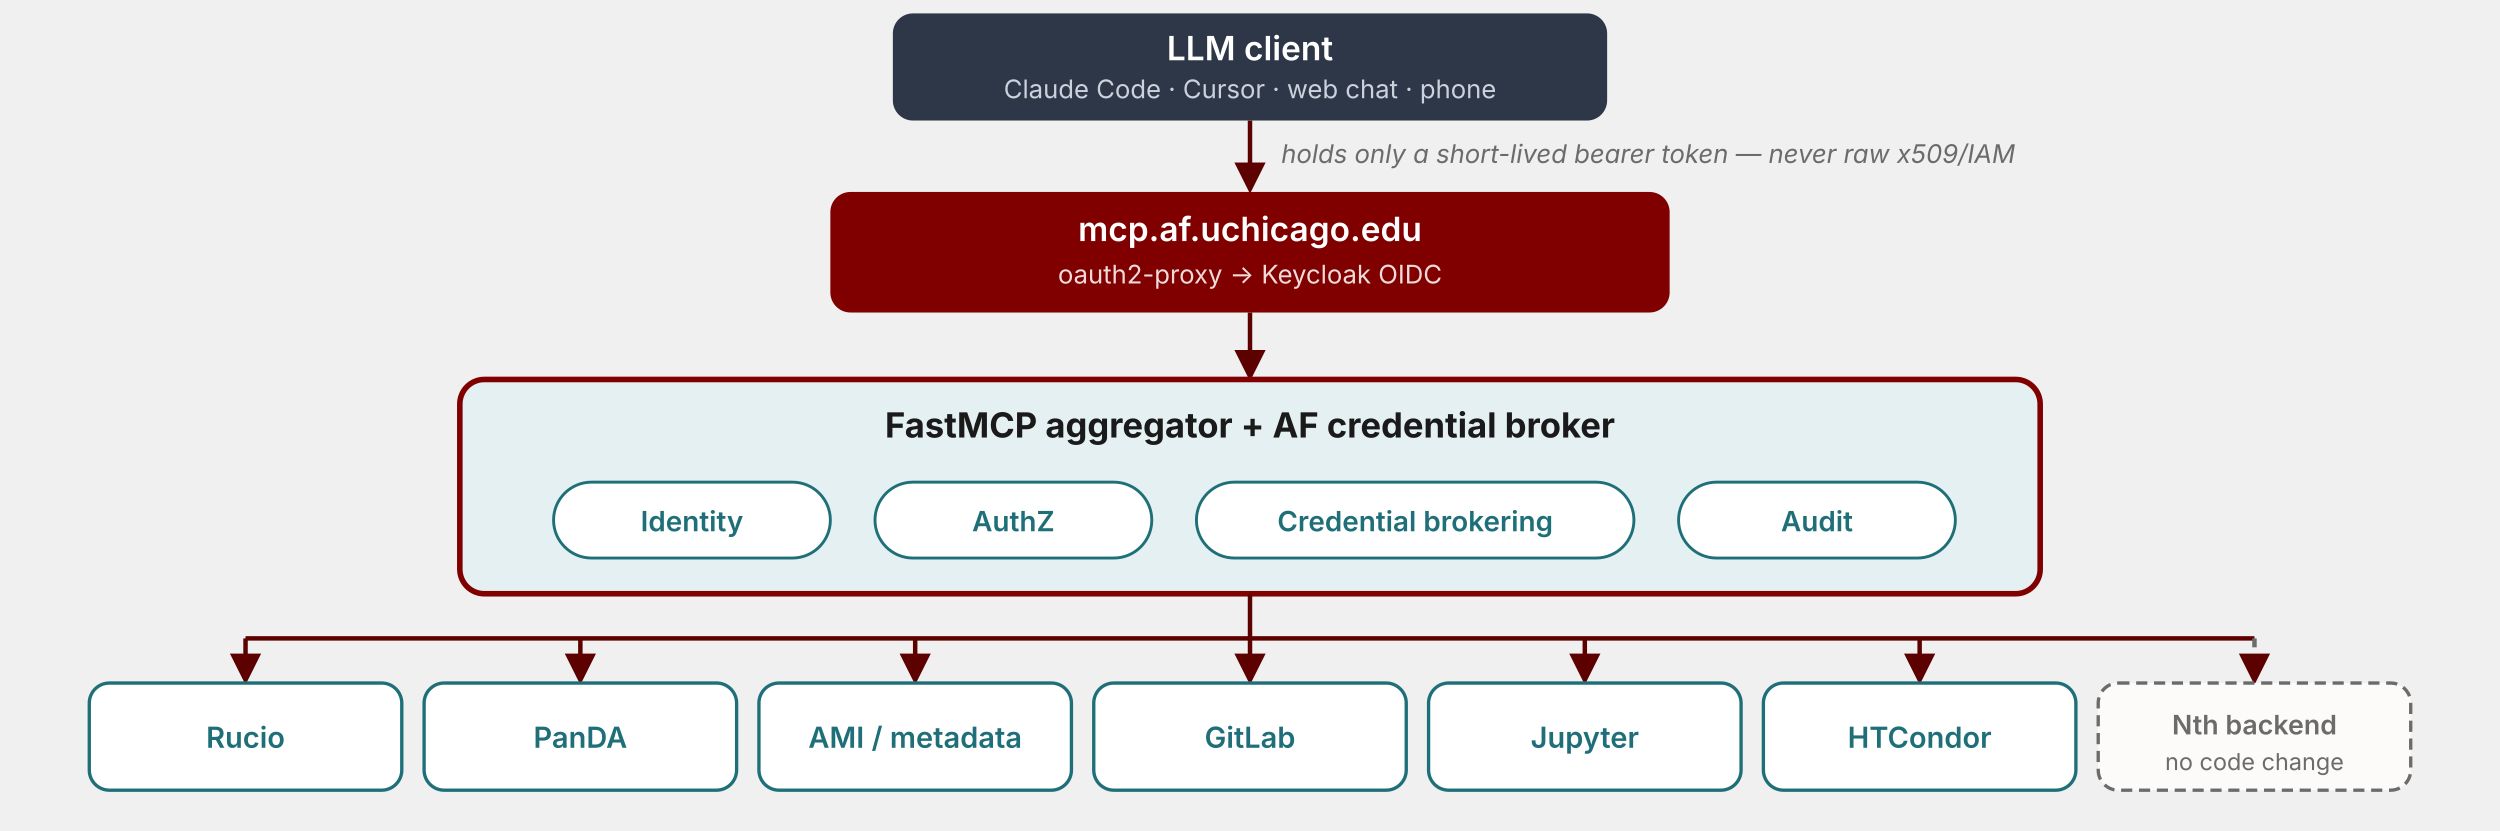
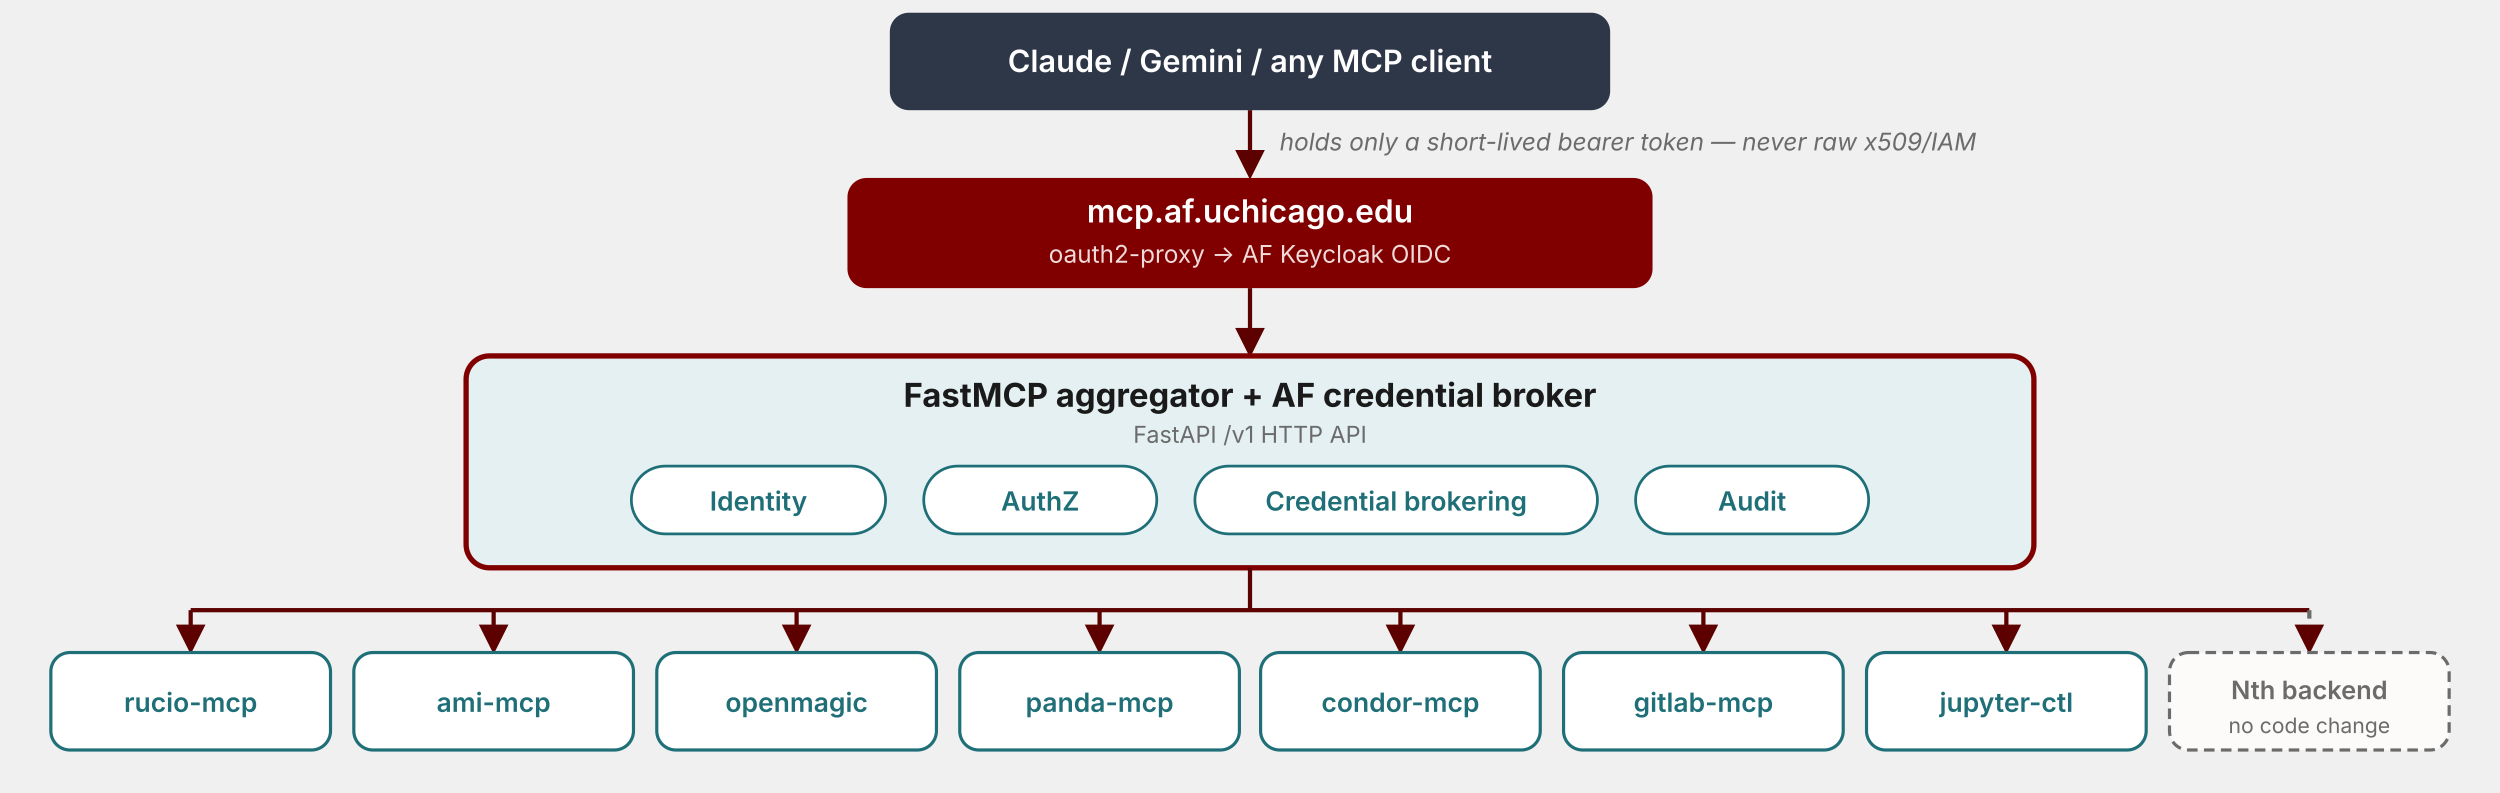
- <svg xmlns="http://www.w3.org/2000/svg" viewBox="0 0 1120 372" font-family="Inter, Helvetica, sans-serif" role="img" aria-label="Credential-brokered MCP gateway architecture">
+ <svg xmlns="http://www.w3.org/2000/svg" viewBox="0 0 1180 374" font-family="Inter, Helvetica, sans-serif" role="img" aria-label="Credential-brokered MCP gateway architecture">
  <defs>
    <marker id="arrow" viewBox="0 0 10 10" refX="8" refY="5" markerWidth="7" markerHeight="7" orient="auto-start-reverse">
      <path d="M0,0 L10,5 L0,10 z" fill="#5C0000" />
    </marker>
  </defs>
-   <rect x="400" y="6" width="320" height="48" rx="9" fill="#2D3748" />
-   <text x="560" y="27" text-anchor="middle" fill="#FFFFFF" font-size="15" font-weight="600">LLM client</text>
-   <text x="560" y="44" text-anchor="middle" fill="#CBD2DC" font-size="11.5">Claude Code · Cursor · web chat · phone</text>
-   <line x1="560" y1="54" x2="560" y2="84" stroke="#5C0000" stroke-width="2" marker-end="url(#arrow)" />
-   <text x="574" y="73" fill="#6B6B6B" font-size="11.5" font-style="italic">holds only a short-lived bearer token — never raw x509/IAM</text>
-   <rect x="372" y="86" width="376" height="54" rx="9" fill="#800000" />
-   <text x="560" y="108" text-anchor="middle" fill="#FFFFFF" font-size="15" font-weight="600">mcp.af.uchicago.edu</text>
-   <text x="560" y="127" text-anchor="middle" fill="#F0DADA" font-size="11.5">oauth2-proxy → Keycloak OIDC</text>
-   <line x1="560" y1="140" x2="560" y2="168" stroke="#5C0000" stroke-width="2" marker-end="url(#arrow)" />
-   <rect x="206" y="170" width="708" height="96" rx="11" fill="#e4f0f1" stroke="#800000" stroke-width="2.5" />
-   <text x="560" y="196" text-anchor="middle" fill="#1A1A1A" font-size="15.5" font-weight="700">FastMCP aggregator + AF credential broker</text>
+   <rect x="420" y="6" width="340" height="46" rx="9" fill="#2D3748" />
+   <text x="590" y="34" text-anchor="middle" fill="#FFFFFF" font-size="14.5" font-weight="600">Claude / Gemini / any MCP client</text>
+   <line x1="590" y1="52" x2="590" y2="82" stroke="#5C0000" stroke-width="2" marker-end="url(#arrow)" />
+   <text x="604" y="71" fill="#6B6B6B" font-size="11.5" font-style="italic">holds only a short-lived bearer token — never raw x509/IAM</text>
+   <rect x="400" y="84" width="380" height="52" rx="9" fill="#800000" />
+   <text x="590" y="105" text-anchor="middle" fill="#FFFFFF" font-size="15" font-weight="600">mcp.af.uchicago.edu</text>
+   <text x="590" y="124" text-anchor="middle" fill="#F0DADA" font-size="11.5">oauth2-proxy → AF Keycloak OIDC</text>
+   <line x1="590" y1="136" x2="590" y2="166" stroke="#5C0000" stroke-width="2" marker-end="url(#arrow)" />
+   <rect x="220" y="168" width="740" height="100" rx="11" fill="#e4f0f1" stroke="#800000" stroke-width="2.5" />
+   <text x="590" y="192" text-anchor="middle" fill="#1A1A1A" font-size="15.5" font-weight="700">FastMCP aggregator + AF credential broker</text>
+   <text x="590" y="209" text-anchor="middle" fill="#6B6B6B" font-size="11">FastAPI /v1 HTTP API</text>
  <g font-size="12.5" font-weight="600" fill="#1F6F78">
-     <rect x="248" y="216" width="124" height="34" rx="17" fill="#FFFFFF" stroke="#1F6F78" stroke-width="1.3" />
-     <text x="310" y="238" text-anchor="middle">Identity</text>
-     <rect x="392" y="216" width="124" height="34" rx="17" fill="#FFFFFF" stroke="#1F6F78" stroke-width="1.3" />
-     <text x="454" y="238" text-anchor="middle">AuthZ</text>
-     <rect x="536" y="216" width="196" height="34" rx="17" fill="#FFFFFF" stroke="#1F6F78" stroke-width="1.3" />
-     <text x="634" y="238" text-anchor="middle">Credential brokering</text>
-     <rect x="752" y="216" width="124" height="34" rx="17" fill="#FFFFFF" stroke="#1F6F78" stroke-width="1.3" />
-     <text x="814" y="238" text-anchor="middle">Audit</text>
+     <rect x="298" y="220" width="120" height="32" rx="16" fill="#FFFFFF" stroke="#1F6F78" stroke-width="1.3" />
+     <text x="358" y="241" text-anchor="middle">Identity</text>
+     <rect x="436" y="220" width="110" height="32" rx="16" fill="#FFFFFF" stroke="#1F6F78" stroke-width="1.3" />
+     <text x="491" y="241" text-anchor="middle">AuthZ</text>
+     <rect x="564" y="220" width="190" height="32" rx="16" fill="#FFFFFF" stroke="#1F6F78" stroke-width="1.3" />
+     <text x="659" y="241" text-anchor="middle">Credential brokering</text>
+     <rect x="772" y="220" width="110" height="32" rx="16" fill="#FFFFFF" stroke="#1F6F78" stroke-width="1.3" />
+     <text x="827" y="241" text-anchor="middle">Audit</text>
  </g>
-   <line x1="560" y1="266" x2="560" y2="286" stroke="#5C0000" stroke-width="2" />
-   <line x1="110" y1="286" x2="1010" y2="286" stroke="#5C0000" stroke-width="2" />
-   <g font-size="13" font-weight="600" fill="#1F6F78">
-     <line x1="110" y1="286" x2="110" y2="304" stroke="#5C0000" stroke-width="2" marker-end="url(#arrow)" />
-     <rect x="40" y="306" width="140" height="48" rx="9" fill="#FFFFFF" stroke="#1F6F78" stroke-width="1.5" />
-     <text x="110" y="335" text-anchor="middle">Rucio</text>
-     <line x1="260" y1="286" x2="260" y2="304" stroke="#5C0000" stroke-width="2" marker-end="url(#arrow)" />
-     <rect x="190" y="306" width="140" height="48" rx="9" fill="#FFFFFF" stroke="#1F6F78" stroke-width="1.5" />
-     <text x="260" y="335" text-anchor="middle">PanDA</text>
-     <line x1="410" y1="286" x2="410" y2="304" stroke="#5C0000" stroke-width="2" marker-end="url(#arrow)" />
-     <rect x="340" y="306" width="140" height="48" rx="9" fill="#FFFFFF" stroke="#1F6F78" stroke-width="1.5" />
-     <text x="410" y="335" text-anchor="middle">AMI / metadata</text>
-     <line x1="560" y1="286" x2="560" y2="304" stroke="#5C0000" stroke-width="2" marker-end="url(#arrow)" />
-     <rect x="490" y="306" width="140" height="48" rx="9" fill="#FFFFFF" stroke="#1F6F78" stroke-width="1.5" />
-     <text x="560" y="335" text-anchor="middle">GitLab</text>
-     <line x1="710" y1="286" x2="710" y2="304" stroke="#5C0000" stroke-width="2" marker-end="url(#arrow)" />
-     <rect x="640" y="306" width="140" height="48" rx="9" fill="#FFFFFF" stroke="#1F6F78" stroke-width="1.5" />
-     <text x="710" y="335" text-anchor="middle">Jupyter</text>
-     <line x1="860" y1="286" x2="860" y2="304" stroke="#5C0000" stroke-width="2" marker-end="url(#arrow)" />
-     <rect x="790" y="306" width="140" height="48" rx="9" fill="#FFFFFF" stroke="#1F6F78" stroke-width="1.5" />
-     <text x="860" y="335" text-anchor="middle">HTCondor</text>
-     <line x1="1010" y1="286" x2="1010" y2="304" stroke="#6B6B6B" stroke-width="2" stroke-dasharray="4 3" marker-end="url(#arrow)" />
-     <rect x="940" y="306" width="140" height="48" rx="9" fill="#FCFBF9" stroke="#6B6B6B" stroke-width="1.5" stroke-dasharray="5 3" />
-     <text x="1010" y="329" text-anchor="middle" fill="#6B6B6B" font-size="12">Nth backend</text>
-     <text x="1010" y="345" text-anchor="middle" fill="#6B6B6B" font-size="10.5" font-weight="400">no code change</text>
+   <line x1="590" y1="268" x2="590" y2="288" stroke="#5C0000" stroke-width="2" />
+   <line x1="90" y1="288" x2="1090" y2="288" stroke="#5C0000" stroke-width="2" />
+   <g font-size="12.5" font-weight="600" fill="#1F6F78" text-anchor="middle">
+     <line x1="90" y1="288" x2="90" y2="306" stroke="#5C0000" stroke-width="2" marker-end="url(#arrow)" />
+     <rect x="24" y="308" width="132" height="46" rx="9" fill="#FFFFFF" stroke="#1F6F78" stroke-width="1.5" />
+     <text x="90" y="336">rucio-mcp</text>
+     <line x1="233" y1="288" x2="233" y2="306" stroke="#5C0000" stroke-width="2" marker-end="url(#arrow)" />
+     <rect x="167" y="308" width="132" height="46" rx="9" fill="#FFFFFF" stroke="#1F6F78" stroke-width="1.5" />
+     <text x="233" y="336">ami-mcp</text>
+     <line x1="376" y1="288" x2="376" y2="306" stroke="#5C0000" stroke-width="2" marker-end="url(#arrow)" />
+     <rect x="310" y="308" width="132" height="46" rx="9" fill="#FFFFFF" stroke="#1F6F78" stroke-width="1.5" />
+     <text x="376" y="336">openmagic</text>
+     <line x1="519" y1="288" x2="519" y2="306" stroke="#5C0000" stroke-width="2" marker-end="url(#arrow)" />
+     <rect x="453" y="308" width="132" height="46" rx="9" fill="#FFFFFF" stroke="#1F6F78" stroke-width="1.5" />
+     <text x="519" y="336">panda-mcp</text>
+     <line x1="661" y1="288" x2="661" y2="306" stroke="#5C0000" stroke-width="2" marker-end="url(#arrow)" />
+     <rect x="595" y="308" width="132" height="46" rx="9" fill="#FFFFFF" stroke="#1F6F78" stroke-width="1.5" />
+     <text x="661" y="336">condor-mcp</text>
+     <line x1="804" y1="288" x2="804" y2="306" stroke="#5C0000" stroke-width="2" marker-end="url(#arrow)" />
+     <rect x="738" y="308" width="132" height="46" rx="9" fill="#FFFFFF" stroke="#1F6F78" stroke-width="1.5" />
+     <text x="804" y="336">gitlab-mcp</text>
+     <line x1="947" y1="288" x2="947" y2="306" stroke="#5C0000" stroke-width="2" marker-end="url(#arrow)" />
+     <rect x="881" y="308" width="132" height="46" rx="9" fill="#FFFFFF" stroke="#1F6F78" stroke-width="1.5" />
+     <text x="947" y="336">jupyter-ctl</text>
+     <line x1="1090" y1="288" x2="1090" y2="306" stroke="#6B6B6B" stroke-width="2" stroke-dasharray="4 3" marker-end="url(#arrow)" />
+     <rect x="1024" y="308" width="132" height="46" rx="9" fill="#FCFBF9" stroke="#6B6B6B" stroke-width="1.5" stroke-dasharray="5 3" />
+     <text x="1090" y="330" fill="#6B6B6B" font-size="12">Nth backend</text>
+     <text x="1090" y="346" fill="#6B6B6B" font-size="10" font-weight="400">no code change</text>
  </g>
</svg>
